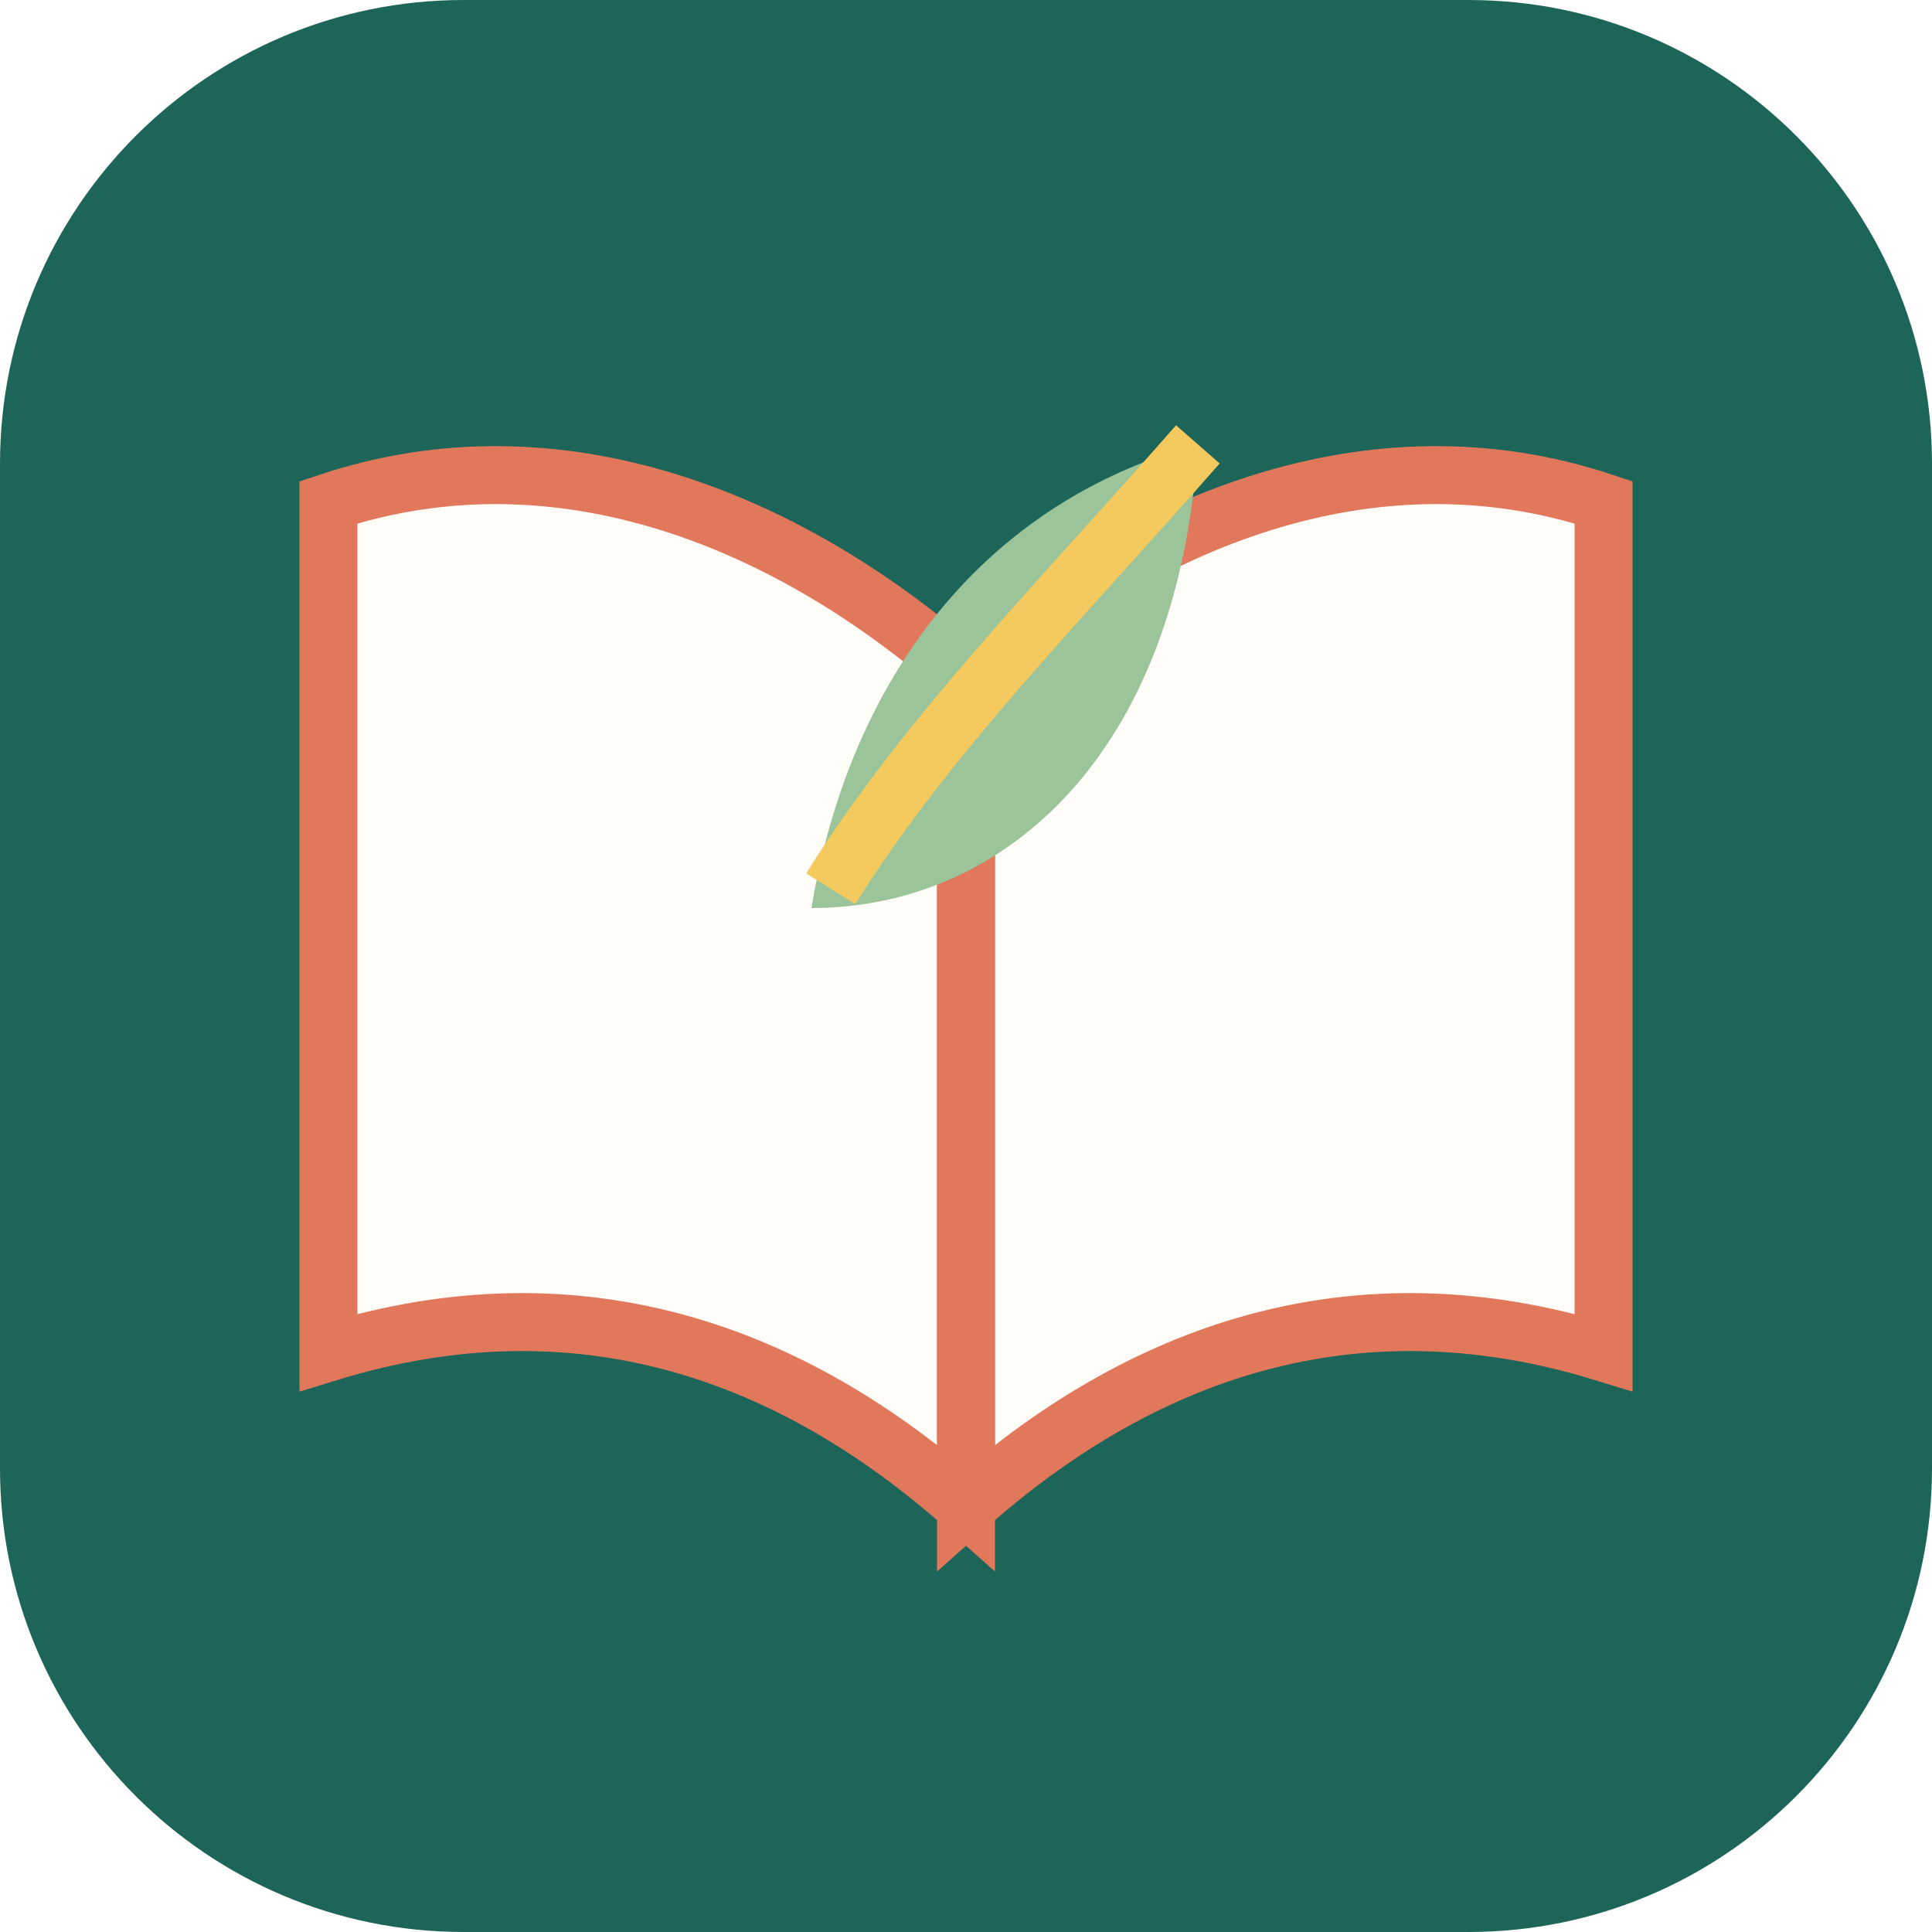
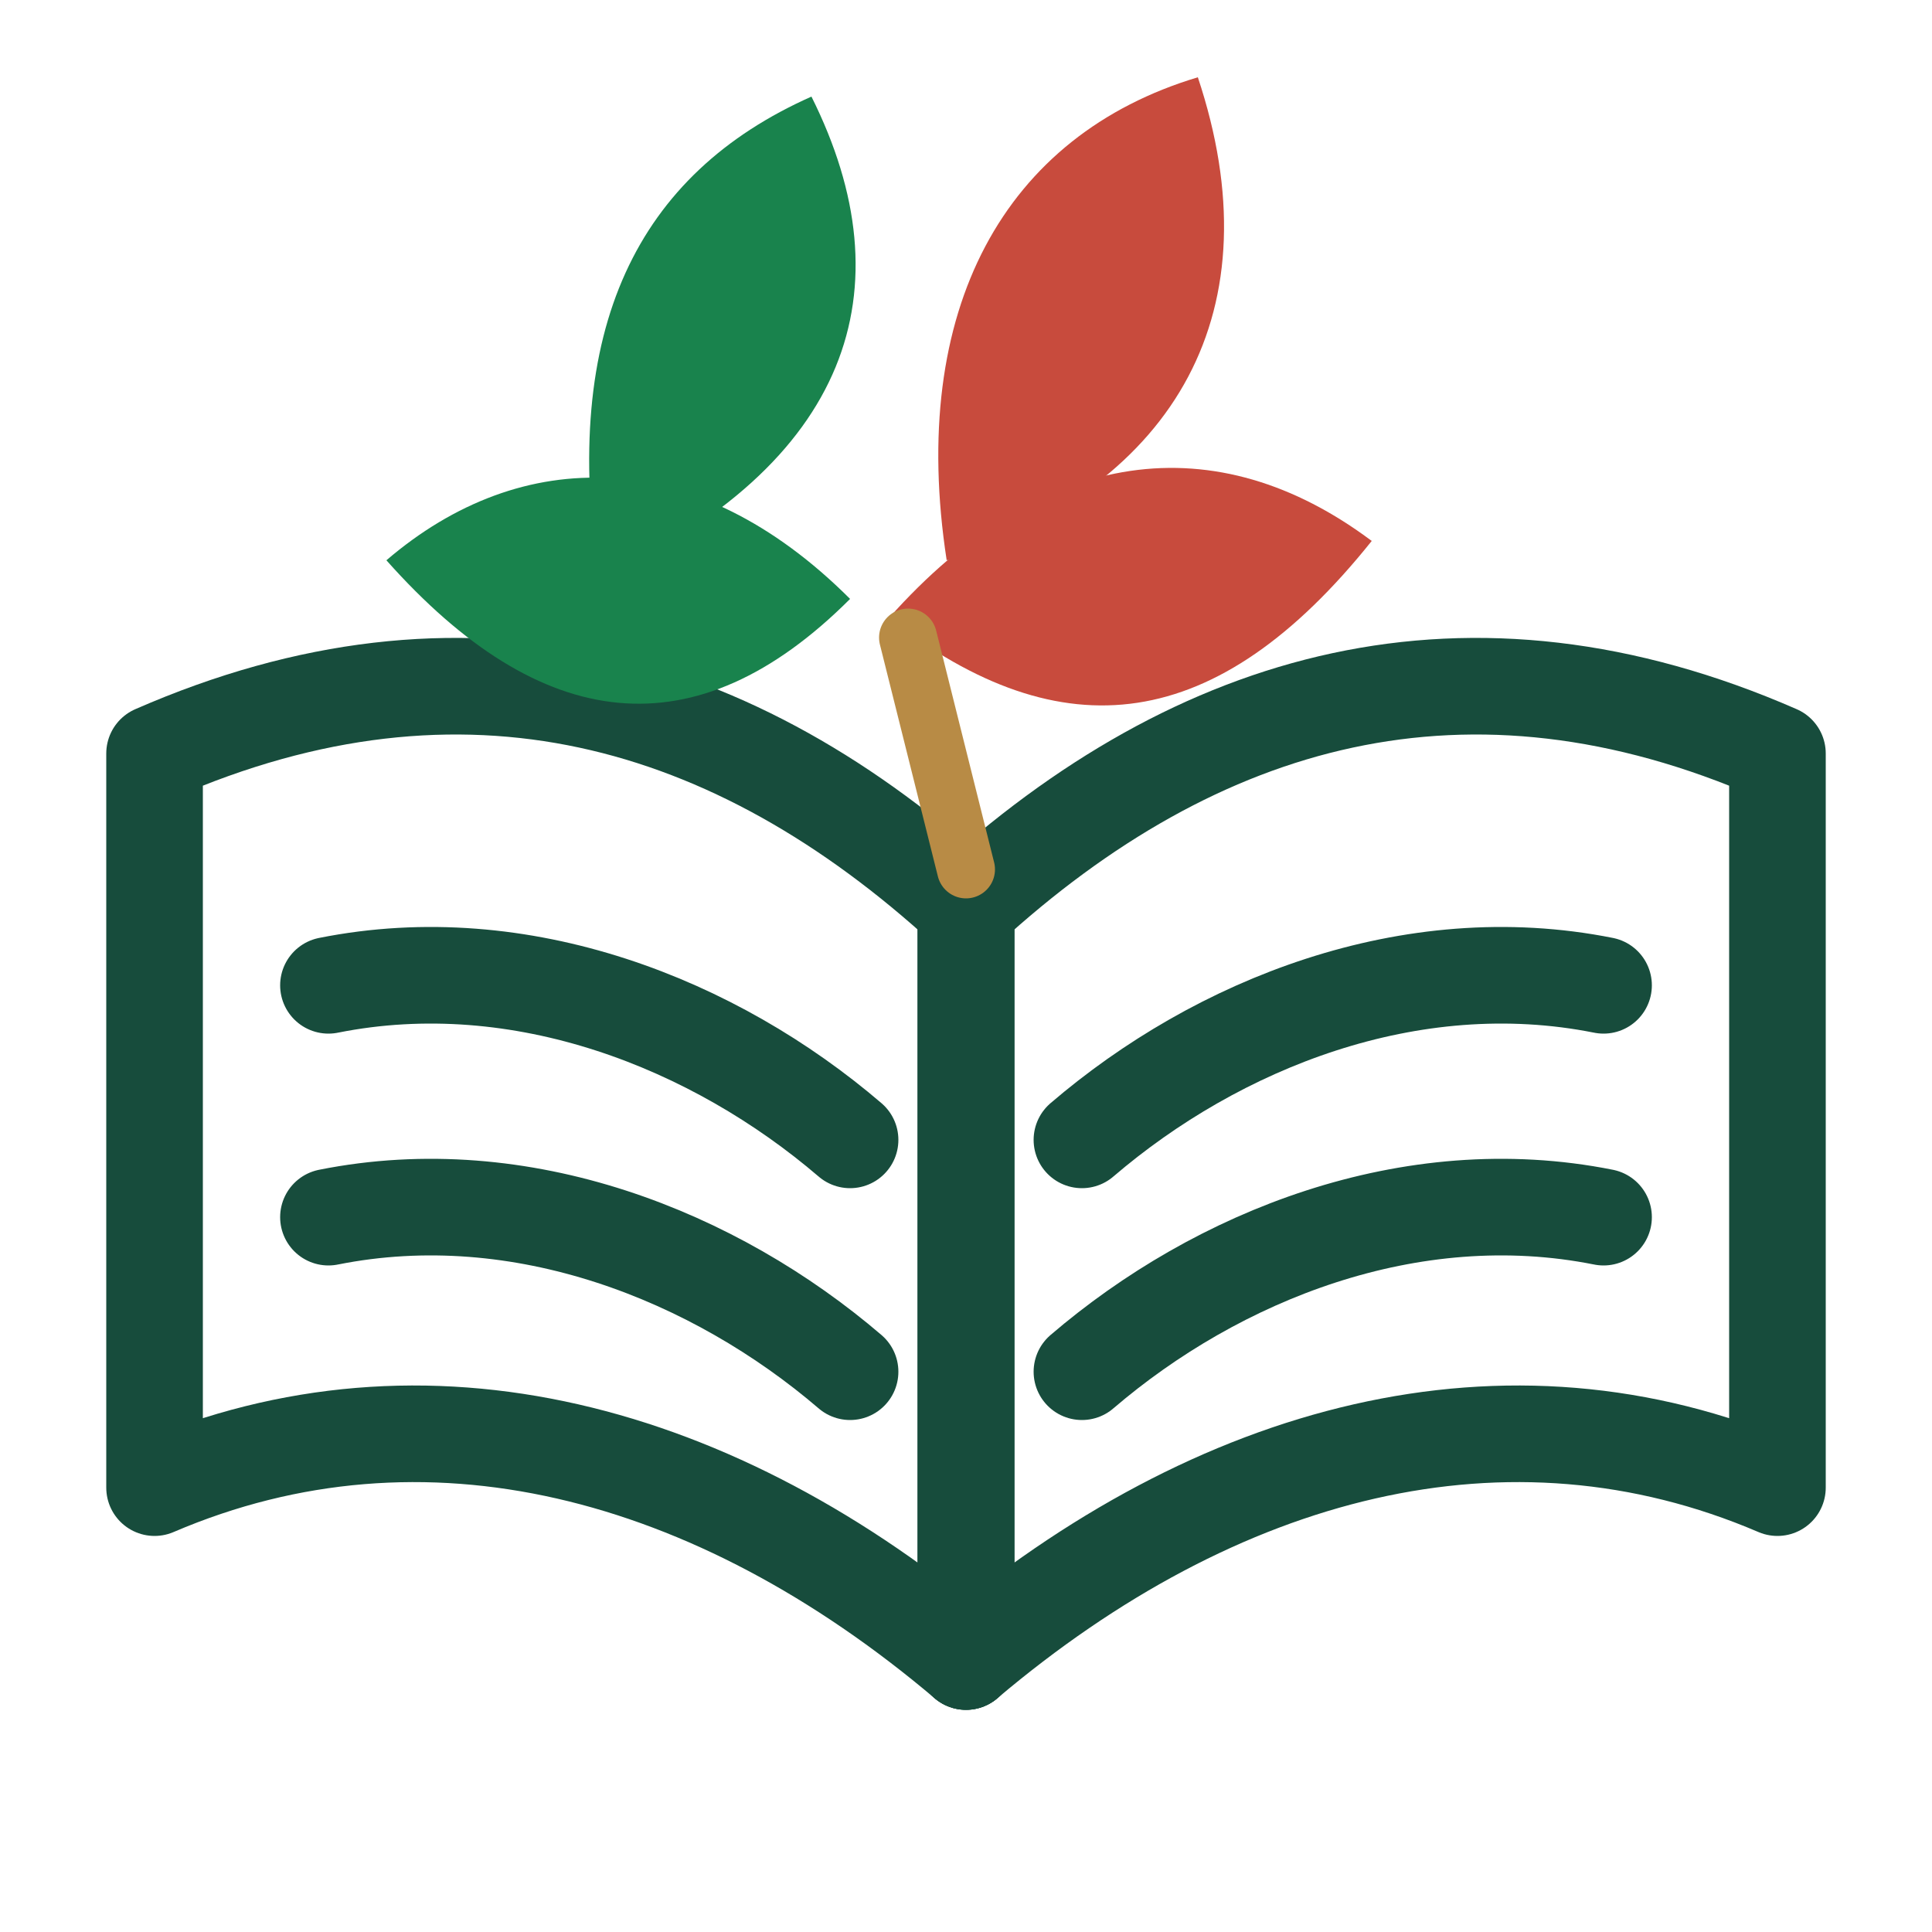
<svg xmlns="http://www.w3.org/2000/svg" viewBox="0 0 100 100">
-   <rect width="100" height="100" rx="24" fill="#1d6559" />
-   <path d="M17 26c12-4 24 1 33 9v43c-9-8-20-12-33-8zM83 26c-12-4-24 1-33 9v43c9-8 20-12 33-8z" fill="#fffdf8" stroke="#e1785b" stroke-width="3" />
-   <path d="M50 38v40" stroke="#e1785b" stroke-width="3" />
-   <path d="M62 23c-1 16-10 24-20 24 2-12 9-21 20-24z" fill="#9bc49b" />
-   <path d="M43 46c5-8 12-15 19-23" stroke="#f4c95d" stroke-width="3" fill="none" />
+   <g fill="none" stroke="#174c3c" stroke-width="5" stroke-linecap="round" stroke-linejoin="round">
+     <path d="M8 39c16-7 30-3 42 8v39C37 75 22 71 8 77z" />
+     <path d="M92 39c-16-7-30-3-42 8v39c13-11 28-15 42-9z" />
+     <path d="M50 47v39M17 51c10-2 20 2 27 8M17 63c10-2 20 2 27 8M83 51c-10-2-20 2-27 8M83 63c-10-2-20 2-27 8" />
+   </g>
+   <path d="M31 30c-2-13 2-21 11-25 5 10 2 19-11 25" fill="#19834d" />
+   <path d="M49 29c-2-13 3-22 13-25 4 12-1 21-13 25" fill="#c84b3d" />
+   <path d="M44 31c-8-8-17-8-24-2 8 9 16 10 24 2" fill="#19834d" />
+   <path d="M46 32c8-9 17-10 25-4-8 10-16 11-25 4" fill="#c84b3d" />
+   <path d="M47 33l3 12" stroke="#b88b45" stroke-width="3" fill="none" stroke-linecap="round" />
</svg>
